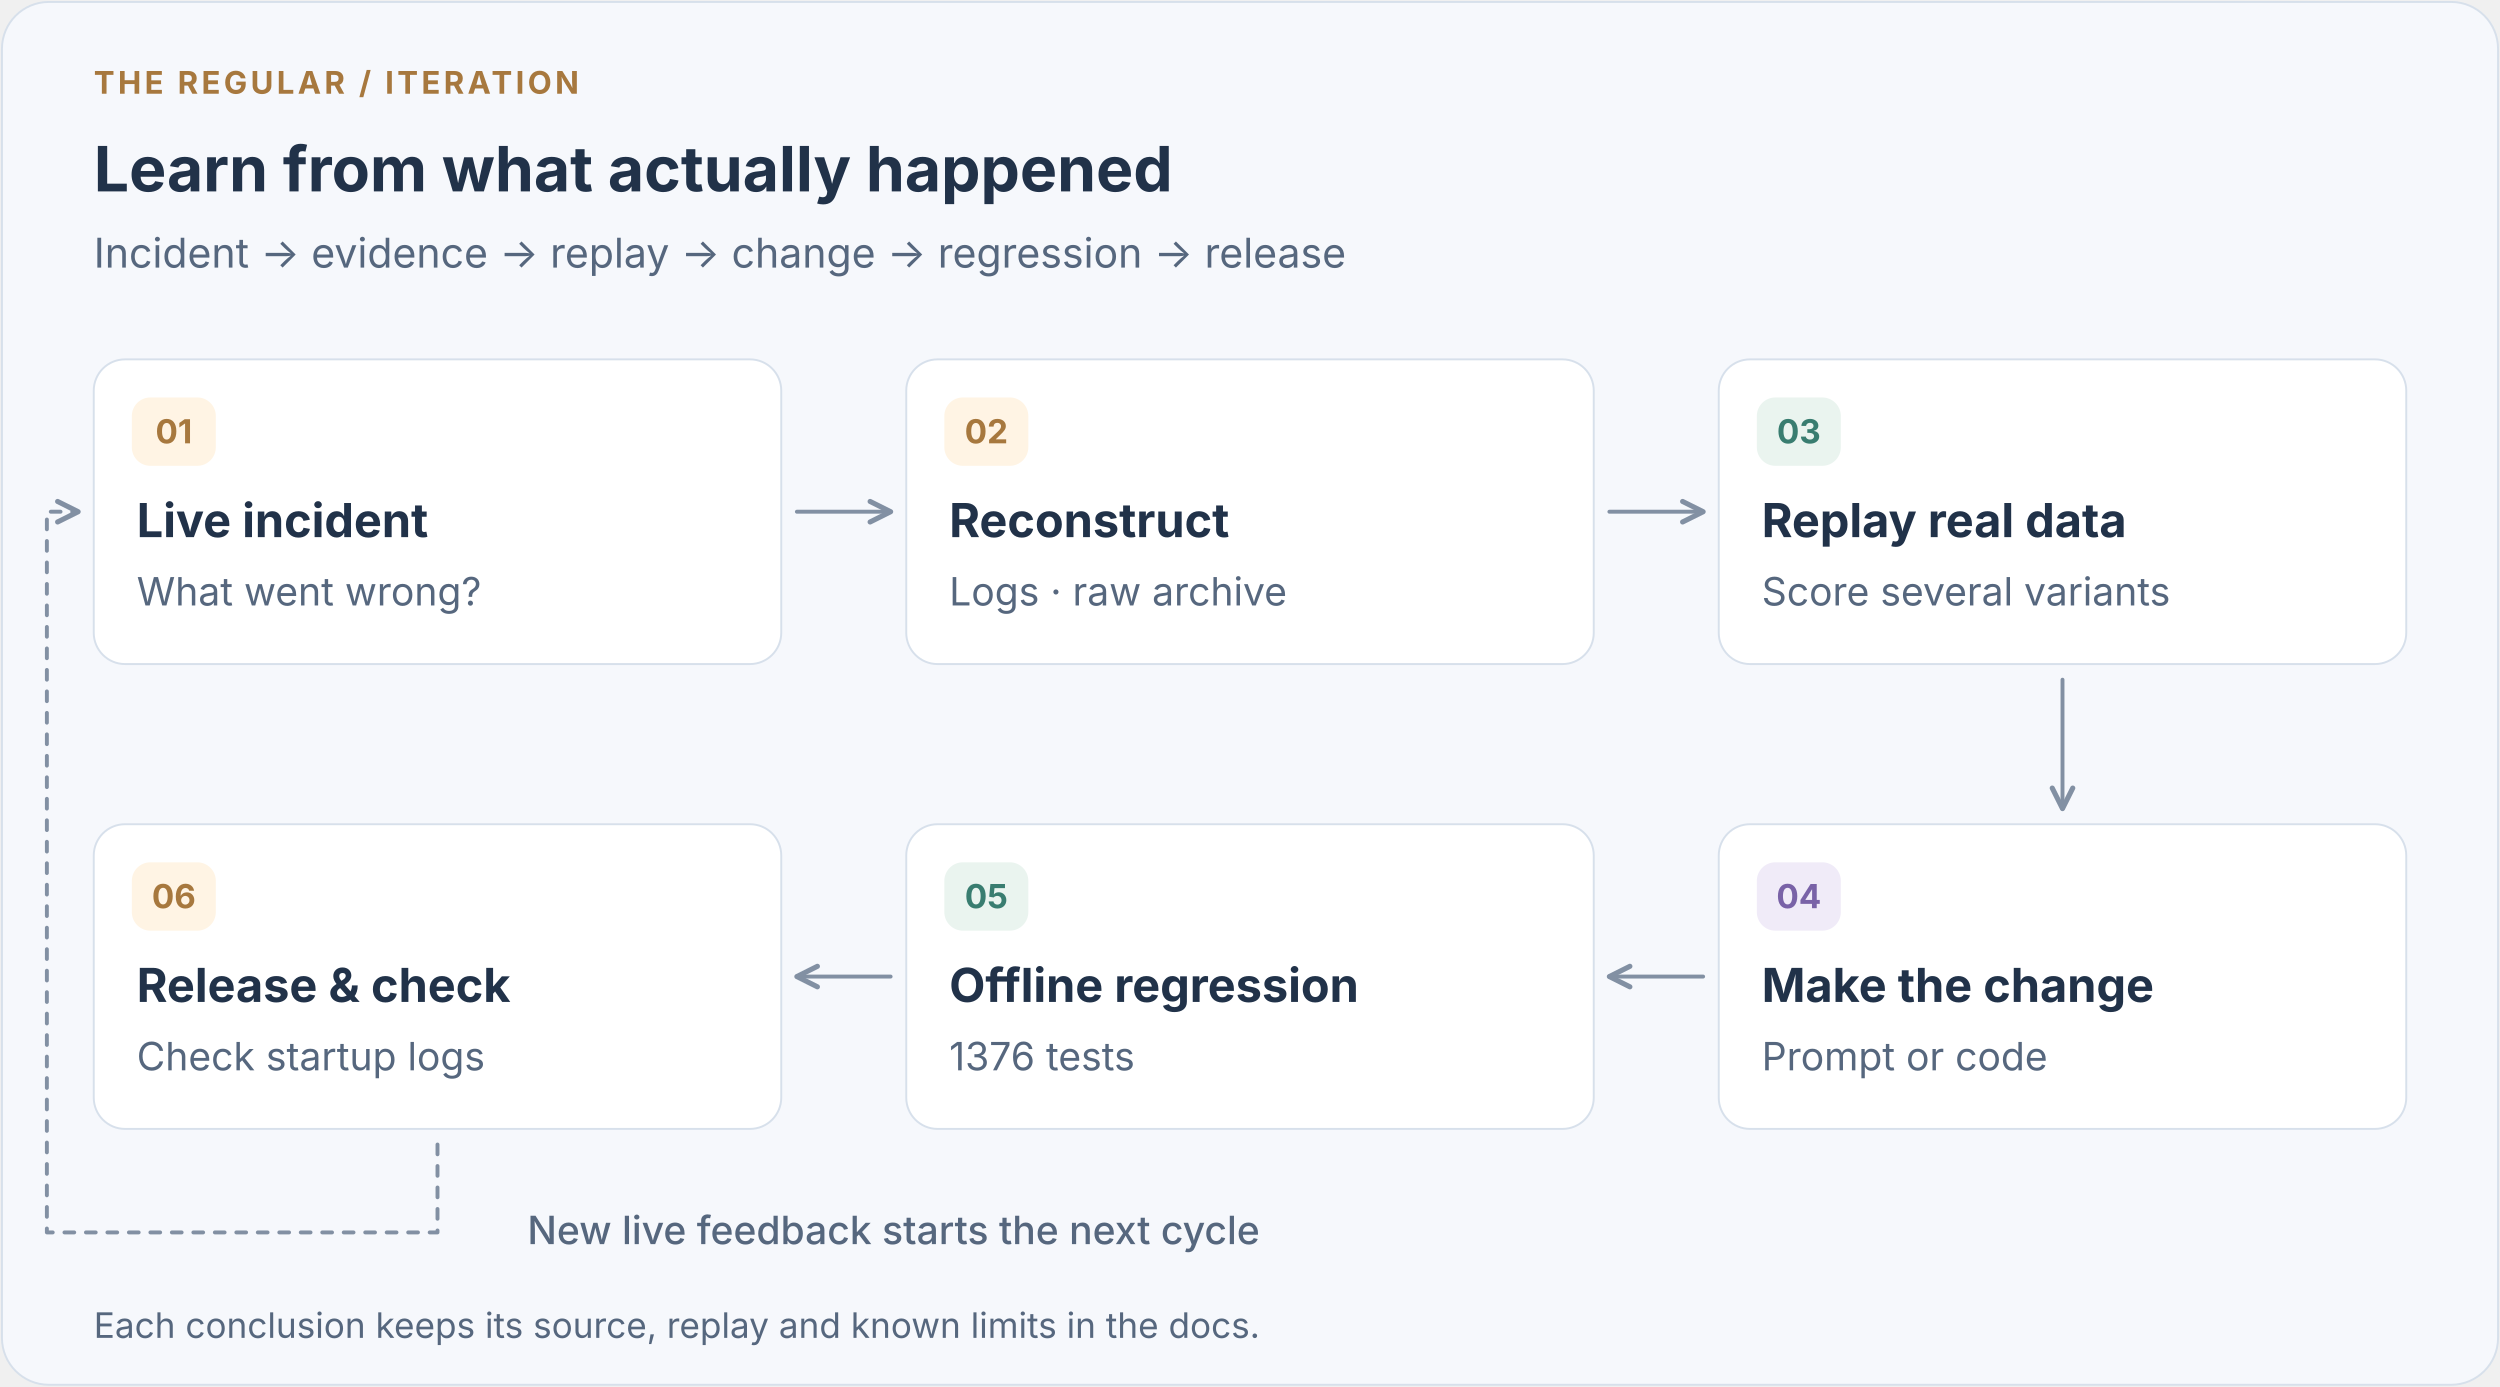
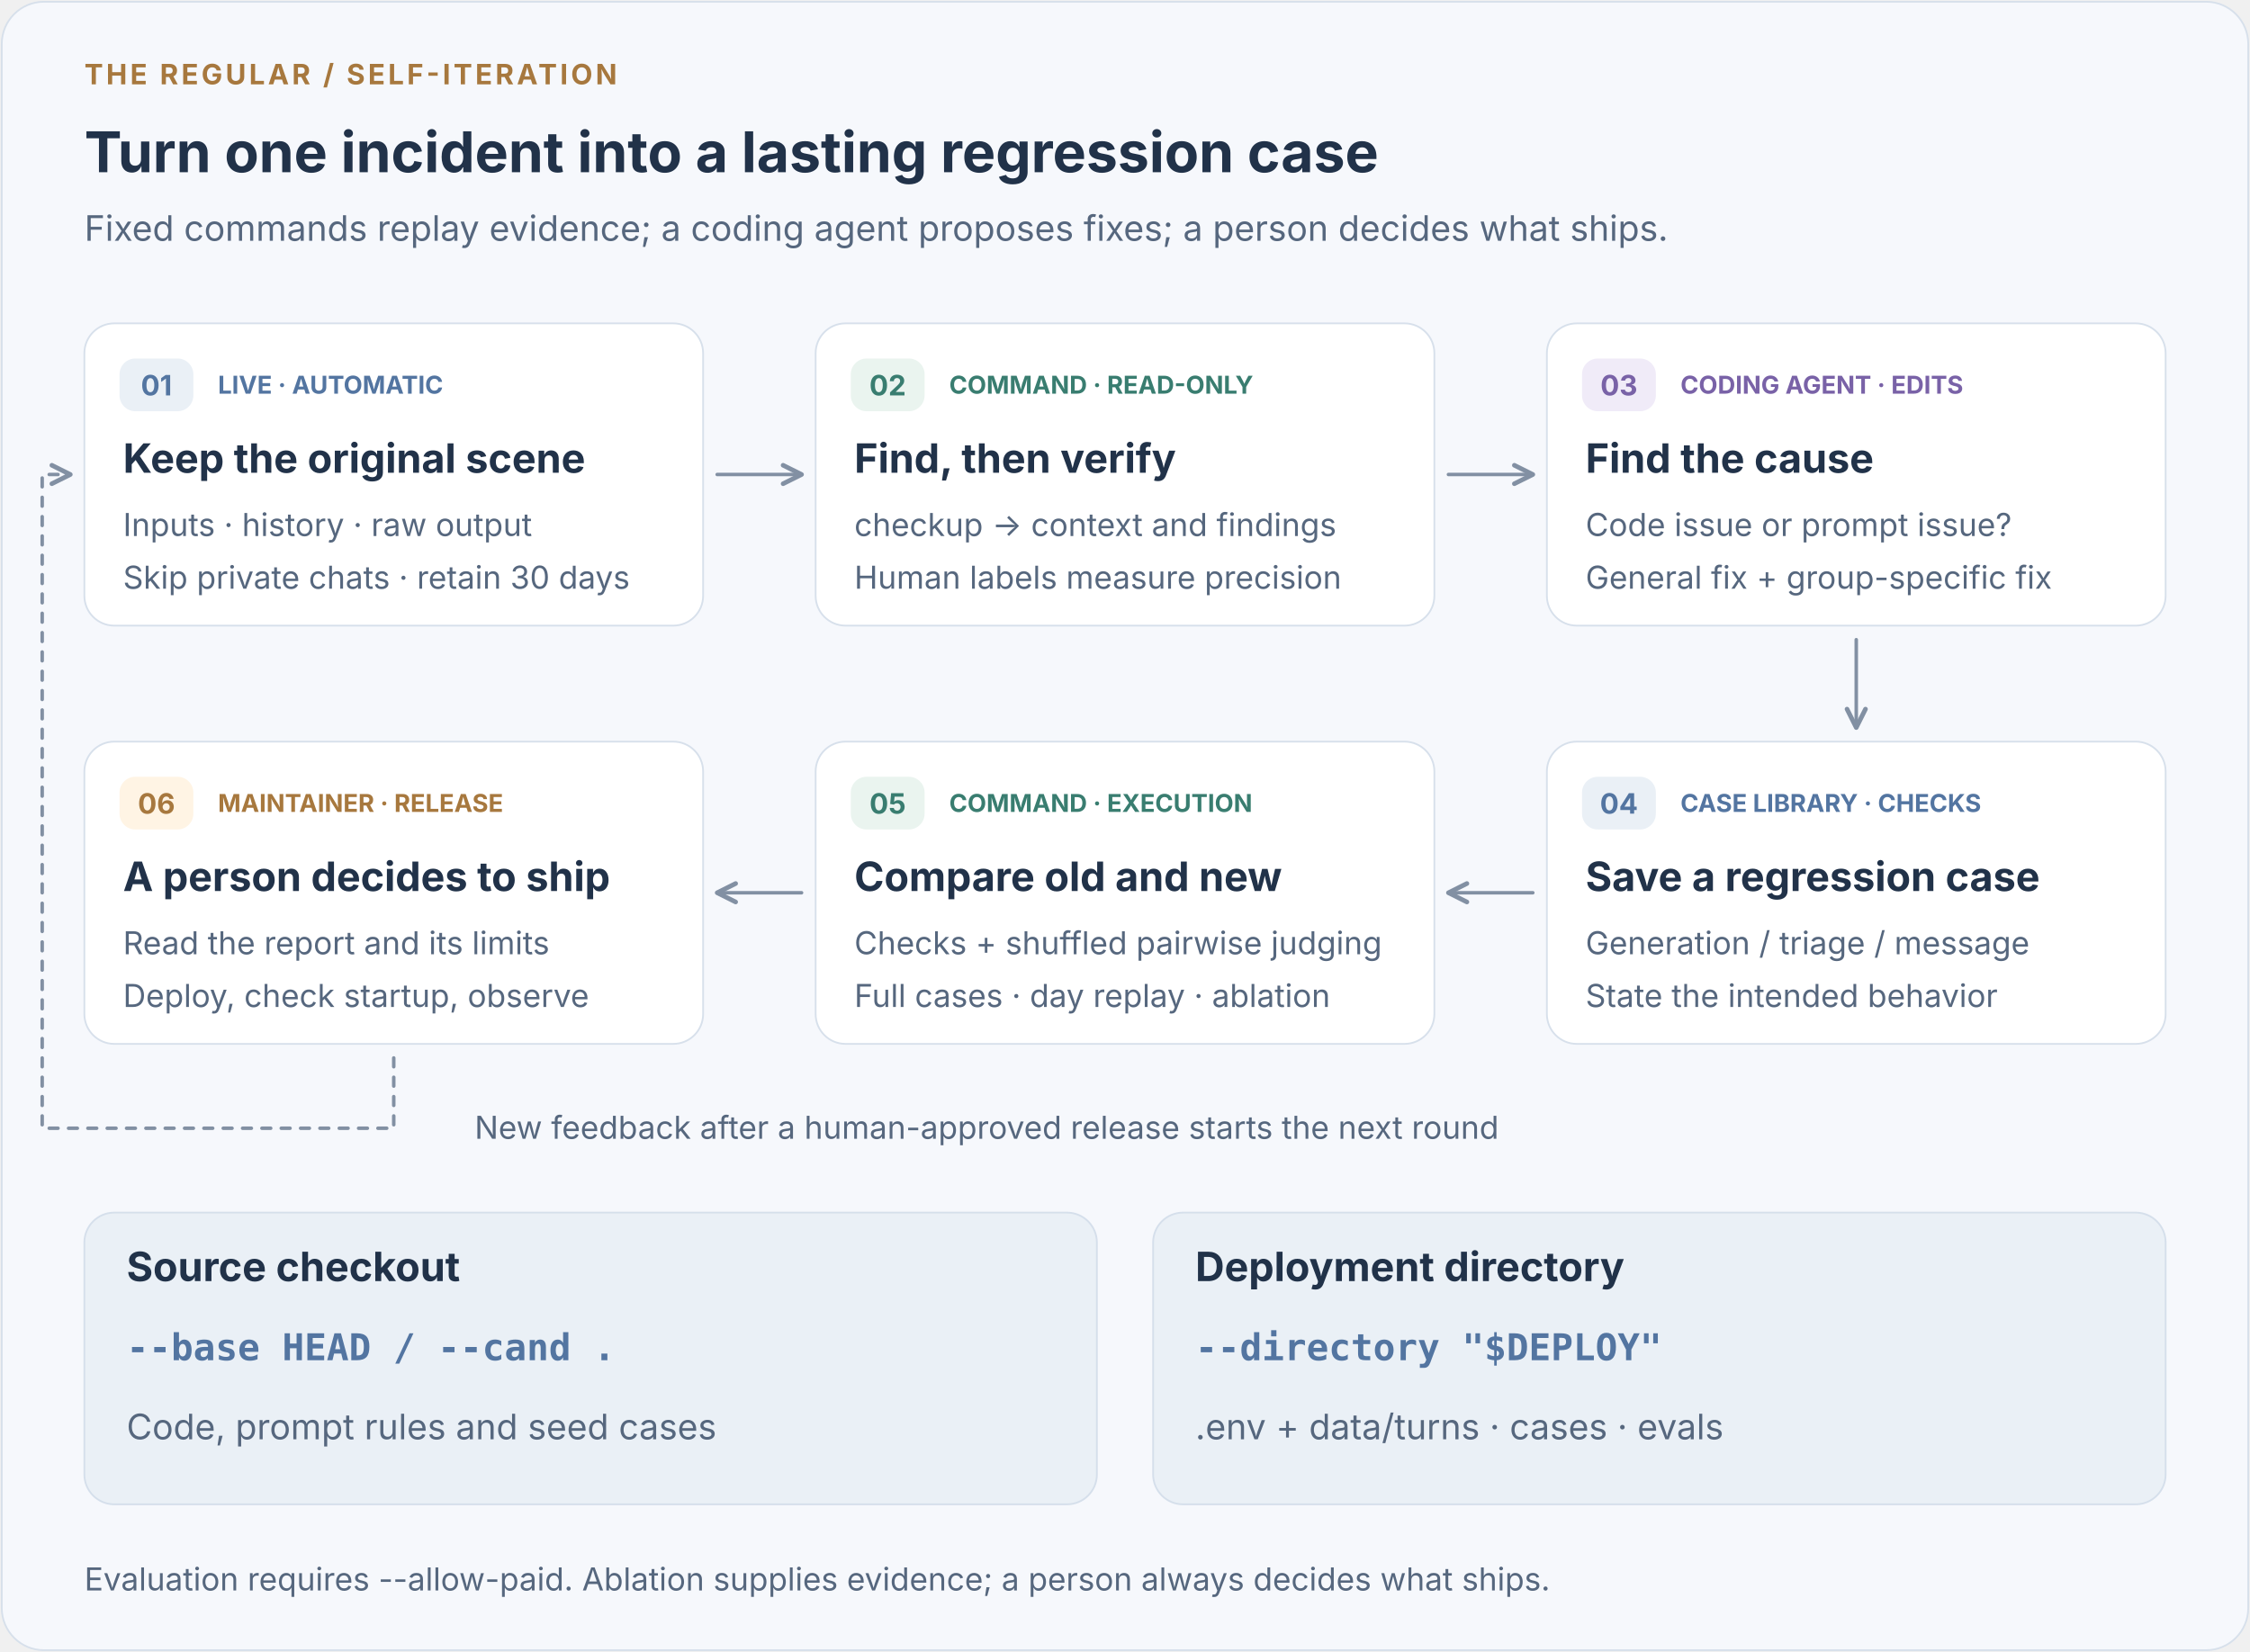
- <svg xmlns="http://www.w3.org/2000/svg" width="1280" height="710" viewBox="0 0 1280 710" role="img" aria-labelledby="iteration-title iteration-desc" xml:lang="en">
+ <svg xmlns="http://www.w3.org/2000/svg" width="1280" height="940" viewBox="0 0 1280 940" role="img" aria-labelledby="iteration-title iteration-desc" xml:lang="en">
  <defs>
    <marker id="arrow" viewBox="0 0 8 8" refX="7" refY="4" markerWidth="7" markerHeight="7" orient="auto-start-reverse">
      <path d="M1 1l6 3-6 3" fill="none" stroke="#8290A3" stroke-width="1.5" stroke-linecap="round" stroke-linejoin="round" />
    </marker>
  </defs>
  <g font-family="-apple-system, BlinkMacSystemFont, 'Segoe UI', 'PingFang SC', 'Microsoft YaHei', sans-serif">
-     <rect x="1" y="1" width="1278" height="708" rx="24" fill="#F6F8FC" stroke="#D7E0EB" />
-     <text x="48" y="48" font-size="16" fill="#A7783E" font-weight="700" letter-spacing="1.7">THE REGULAR / ITERATION</text>
-     <text x="48" y="98" font-size="32" fill="#213249" font-weight="700">Learn from what actually happened</text>
-     <text x="48" y="137" font-size="21" fill="#56677E" font-weight="400">Incident → evidence → replay → change → regression → release</text>
-     <rect x="48" y="184" width="352" height="156" rx="16" fill="white" stroke="#D7E0EB" />
-     <rect x="68" y="204" width="42" height="34" rx="9" fill="#FFF4E4" stroke="#FFF4E4" />
-     <text x="89" y="227" font-size="17" fill="#A7783E" font-weight="700" text-anchor="middle">01</text>
-     <text x="70" y="275" font-size="24" fill="#213249" font-weight="700">Live incident</text>
-     <text x="70" y="310" font-size="20" fill="#56677E" font-weight="400">What went wrong?</text>
-     <rect x="464" y="184" width="352" height="156" rx="16" fill="white" stroke="#D7E0EB" />
-     <rect x="484" y="204" width="42" height="34" rx="9" fill="#FFF4E4" stroke="#FFF4E4" />
-     <text x="505" y="227" font-size="17" fill="#A7783E" font-weight="700" text-anchor="middle">02</text>
-     <text x="486" y="275" font-size="24" fill="#213249" font-weight="700">Reconstruct</text>
-     <text x="486" y="310" font-size="20" fill="#56677E" font-weight="400">Logs · raw archive</text>
-     <rect x="880" y="184" width="352" height="156" rx="16" fill="white" stroke="#D7E0EB" />
-     <rect x="900" y="204" width="42" height="34" rx="9" fill="#EAF4EF" stroke="#EAF4EF" />
-     <text x="921" y="227" font-size="17" fill="#397D70" font-weight="700" text-anchor="middle">03</text>
-     <text x="902" y="275" font-size="24" fill="#213249" font-weight="700">Replay real data</text>
-     <text x="902" y="310" font-size="20" fill="#56677E" font-weight="400">Score several variants</text>
-     <rect x="880" y="422" width="352" height="156" rx="16" fill="white" stroke="#D7E0EB" />
-     <rect x="900" y="442" width="42" height="34" rx="9" fill="#F0EBF8" stroke="#F0EBF8" />
-     <text x="921" y="465" font-size="17" fill="#7962A7" font-weight="700" text-anchor="middle">04</text>
-     <text x="902" y="513" font-size="24" fill="#213249" font-weight="700">Make the change</text>
-     <text x="902" y="548" font-size="20" fill="#56677E" font-weight="400">Prompt or code</text>
-     <rect x="464" y="422" width="352" height="156" rx="16" fill="white" stroke="#D7E0EB" />
-     <rect x="484" y="442" width="42" height="34" rx="9" fill="#EAF4EF" stroke="#EAF4EF" />
-     <text x="505" y="465" font-size="17" fill="#397D70" font-weight="700" text-anchor="middle">05</text>
-     <text x="486" y="513" font-size="24" fill="#213249" font-weight="700">Offline regression</text>
-     <text x="486" y="548" font-size="20" fill="#56677E" font-weight="400">1376 tests</text>
-     <rect x="48" y="422" width="352" height="156" rx="16" fill="white" stroke="#D7E0EB" />
-     <rect x="68" y="442" width="42" height="34" rx="9" fill="#FFF4E4" stroke="#FFF4E4" />
-     <text x="89" y="465" font-size="17" fill="#A7783E" font-weight="700" text-anchor="middle">06</text>
-     <text x="70" y="513" font-size="24" fill="#213249" font-weight="700">Release &amp; check</text>
-     <text x="70" y="548" font-size="20" fill="#56677E" font-weight="400">Check startup logs</text>
-     <path d="M408 262h48" fill="none" stroke="#8290A3" stroke-width="2" stroke-linecap="round" stroke-linejoin="round" marker-end="url(#arrow)" />
-     <path d="M824 262h48" fill="none" stroke="#8290A3" stroke-width="2" stroke-linecap="round" stroke-linejoin="round" marker-end="url(#arrow)" />
-     <path d="M1056 348v66" fill="none" stroke="#8290A3" stroke-width="2" stroke-linecap="round" stroke-linejoin="round" marker-end="url(#arrow)" />
-     <path d="M872 500h-48" fill="none" stroke="#8290A3" stroke-width="2" stroke-linecap="round" stroke-linejoin="round" marker-end="url(#arrow)" />
-     <path d="M456 500h-48" fill="none" stroke="#8290A3" stroke-width="2" stroke-linecap="round" stroke-linejoin="round" marker-end="url(#arrow)" />
-     <path d="M224 586v45H24V262h16" fill="none" stroke="#8290A3" stroke-width="2" stroke-linecap="round" stroke-linejoin="round" marker-end="url(#arrow)" stroke-dasharray="5 6" />
-     <text x="270" y="637" font-size="20" fill="#56677E" font-weight="500">New live feedback starts the next cycle</text>
-     <text x="48" y="685" font-size="18" fill="#56677E" font-weight="400">Each conclusion keeps its source, replay and known limits in the docs.</text>
+     <rect x="1" y="1" width="1278" height="938" rx="24" fill="#F6F8FC" stroke="#D7E0EB" />
+     <text x="48" y="48" font-size="16" fill="#A7783E" font-weight="700" letter-spacing="1.7">THE REGULAR / SELF-ITERATION</text>
+     <text x="48" y="98" font-size="32" fill="#213249" font-weight="700">Turn one incident into a lasting regression case</text>
+     <text x="48" y="137" font-size="20" fill="#56677E" font-weight="400">Fixed commands replay evidence; a coding agent proposes fixes; a person decides what ships.</text>
+     <rect x="48" y="184" width="352" height="172" rx="17" fill="#FFFFFF" stroke="#D7E0EB" />
+     <rect x="68" y="204" width="42" height="30" rx="9" fill="#EAF0F6" />
+     <text x="89" y="225" font-size="16" fill="#5375A1" font-weight="700" text-anchor="middle">01</text>
+     <text x="124" y="224" font-size="14" fill="#5375A1" font-weight="650">LIVE · AUTOMATIC</text>
+     <text x="70" y="269" font-size="23" fill="#213249" font-weight="700">Keep the original scene</text>
+     <text x="70" y="305" font-size="18" fill="#56677E" font-weight="400">Inputs · history · raw output</text>
+     <text x="70" y="335" font-size="18" fill="#56677E" font-weight="400">Skip private chats · retain 30 days</text>
+     <rect x="464" y="184" width="352" height="172" rx="17" fill="#FFFFFF" stroke="#D7E0EB" />
+     <rect x="484" y="204" width="42" height="30" rx="9" fill="#EAF4EF" />
+     <text x="505" y="225" font-size="16" fill="#397D70" font-weight="700" text-anchor="middle">02</text>
+     <text x="540" y="224" font-size="14" fill="#397D70" font-weight="650">COMMAND · READ-ONLY</text>
+     <text x="486" y="269" font-size="23" fill="#213249" font-weight="700">Find, then verify</text>
+     <text x="486" y="305" font-size="18" fill="#56677E" font-weight="400">checkup → context and findings</text>
+     <text x="486" y="335" font-size="18" fill="#56677E" font-weight="400">Human labels measure precision</text>
+     <rect x="880" y="184" width="352" height="172" rx="17" fill="#FFFFFF" stroke="#D7E0EB" />
+     <rect x="900" y="204" width="42" height="30" rx="9" fill="#F0EBF8" />
+     <text x="921" y="225" font-size="16" fill="#7962A7" font-weight="700" text-anchor="middle">03</text>
+     <text x="956" y="224" font-size="14" fill="#7962A7" font-weight="650">CODING AGENT · EDITS</text>
+     <text x="902" y="269" font-size="23" fill="#213249" font-weight="700">Find the cause</text>
+     <text x="902" y="305" font-size="18" fill="#56677E" font-weight="400">Code issue or prompt issue?</text>
+     <text x="902" y="335" font-size="18" fill="#56677E" font-weight="400">General fix + group-specific fix</text>
+     <rect x="880" y="422" width="352" height="172" rx="17" fill="#FFFFFF" stroke="#D7E0EB" />
+     <rect x="900" y="442" width="42" height="30" rx="9" fill="#EAF0F6" />
+     <text x="921" y="463" font-size="16" fill="#5375A1" font-weight="700" text-anchor="middle">04</text>
+     <text x="956" y="462" font-size="14" fill="#5375A1" font-weight="650">CASE LIBRARY · CHECKS</text>
+     <text x="902" y="507" font-size="23" fill="#213249" font-weight="700">Save a regression case</text>
+     <text x="902" y="543" font-size="18" fill="#56677E" font-weight="400">Generation / triage / message</text>
+     <text x="902" y="573" font-size="18" fill="#56677E" font-weight="400">State the intended behavior</text>
+     <rect x="464" y="422" width="352" height="172" rx="17" fill="#FFFFFF" stroke="#D7E0EB" />
+     <rect x="484" y="442" width="42" height="30" rx="9" fill="#EAF4EF" />
+     <text x="505" y="463" font-size="16" fill="#397D70" font-weight="700" text-anchor="middle">05</text>
+     <text x="540" y="462" font-size="14" fill="#397D70" font-weight="650">COMMAND · EXECUTION</text>
+     <text x="486" y="507" font-size="23" fill="#213249" font-weight="700">Compare old and new</text>
+     <text x="486" y="543" font-size="18" fill="#56677E" font-weight="400">Checks + shuffled pairwise judging</text>
+     <text x="486" y="573" font-size="18" fill="#56677E" font-weight="400">Full cases · day replay · ablation</text>
+     <rect x="48" y="422" width="352" height="172" rx="17" fill="#FFFFFF" stroke="#D7E0EB" />
+     <rect x="68" y="442" width="42" height="30" rx="9" fill="#FFF4E4" />
+     <text x="89" y="463" font-size="16" fill="#A7783E" font-weight="700" text-anchor="middle">06</text>
+     <text x="124" y="462" font-size="14" fill="#A7783E" font-weight="650">MAINTAINER · RELEASE</text>
+     <text x="70" y="507" font-size="23" fill="#213249" font-weight="700">A person decides to ship</text>
+     <text x="70" y="543" font-size="18" fill="#56677E" font-weight="400">Read the report and its limits</text>
+     <text x="70" y="573" font-size="18" fill="#56677E" font-weight="400">Deploy, check startup, observe</text>
+     <path d="M408 270h48" fill="none" stroke="#8290A3" stroke-width="2" stroke-linecap="round" stroke-linejoin="round" marker-end="url(#arrow)" />
+     <path d="M824 270h48" fill="none" stroke="#8290A3" stroke-width="2" stroke-linecap="round" stroke-linejoin="round" marker-end="url(#arrow)" />
+     <path d="M1056 364v50" fill="none" stroke="#8290A3" stroke-width="2" stroke-linecap="round" stroke-linejoin="round" marker-end="url(#arrow)" />
+     <path d="M872 508h-48" fill="none" stroke="#8290A3" stroke-width="2" stroke-linecap="round" stroke-linejoin="round" marker-end="url(#arrow)" />
+     <path d="M456 508h-48" fill="none" stroke="#8290A3" stroke-width="2" stroke-linecap="round" stroke-linejoin="round" marker-end="url(#arrow)" />
+     <path d="M224 602v40H24V270h16" fill="none" stroke="#8290A3" stroke-width="2" stroke-linecap="round" stroke-linejoin="round" marker-end="url(#arrow)" stroke-dasharray="5 6" />
+     <text x="270" y="648" font-size="18" fill="#56677E" font-weight="400">New feedback after a human-approved release starts the next round</text>
+     <rect x="48" y="690" width="576" height="166" rx="17" fill="#EAF0F6" stroke="#D5DFEB" />
+     <text x="72" y="729" font-size="23" fill="#213249" font-weight="650">Source checkout</text>
+     <text x="72" y="774" font-size="21" fill="#5375A1" font-weight="600" font-family="ui-monospace, SFMono-Regular, Menlo, monospace">--base HEAD / --cand .</text>
+     <text x="72" y="819" font-size="20" fill="#56677E" font-weight="400">Code, prompt rules and seed cases</text>
+     <rect x="656" y="690" width="576" height="166" rx="17" fill="#EAF0F6" stroke="#D5DFEB" />
+     <text x="680" y="729" font-size="23" fill="#213249" font-weight="650">Deployment directory</text>
+     <text x="680" y="774" font-size="21" fill="#5375A1" font-weight="600" font-family="ui-monospace, SFMono-Regular, Menlo, monospace">--directory "$DEPLOY"</text>
+     <text x="680" y="819" font-size="20" fill="#56677E" font-weight="400">.env + data/turns · cases · evals</text>
+     <text x="48" y="905" font-size="18" fill="#56677E" font-weight="400">Evaluation requires --allow-paid. Ablation supplies evidence; a person always decides what ships.</text>
  </g>
</svg>
